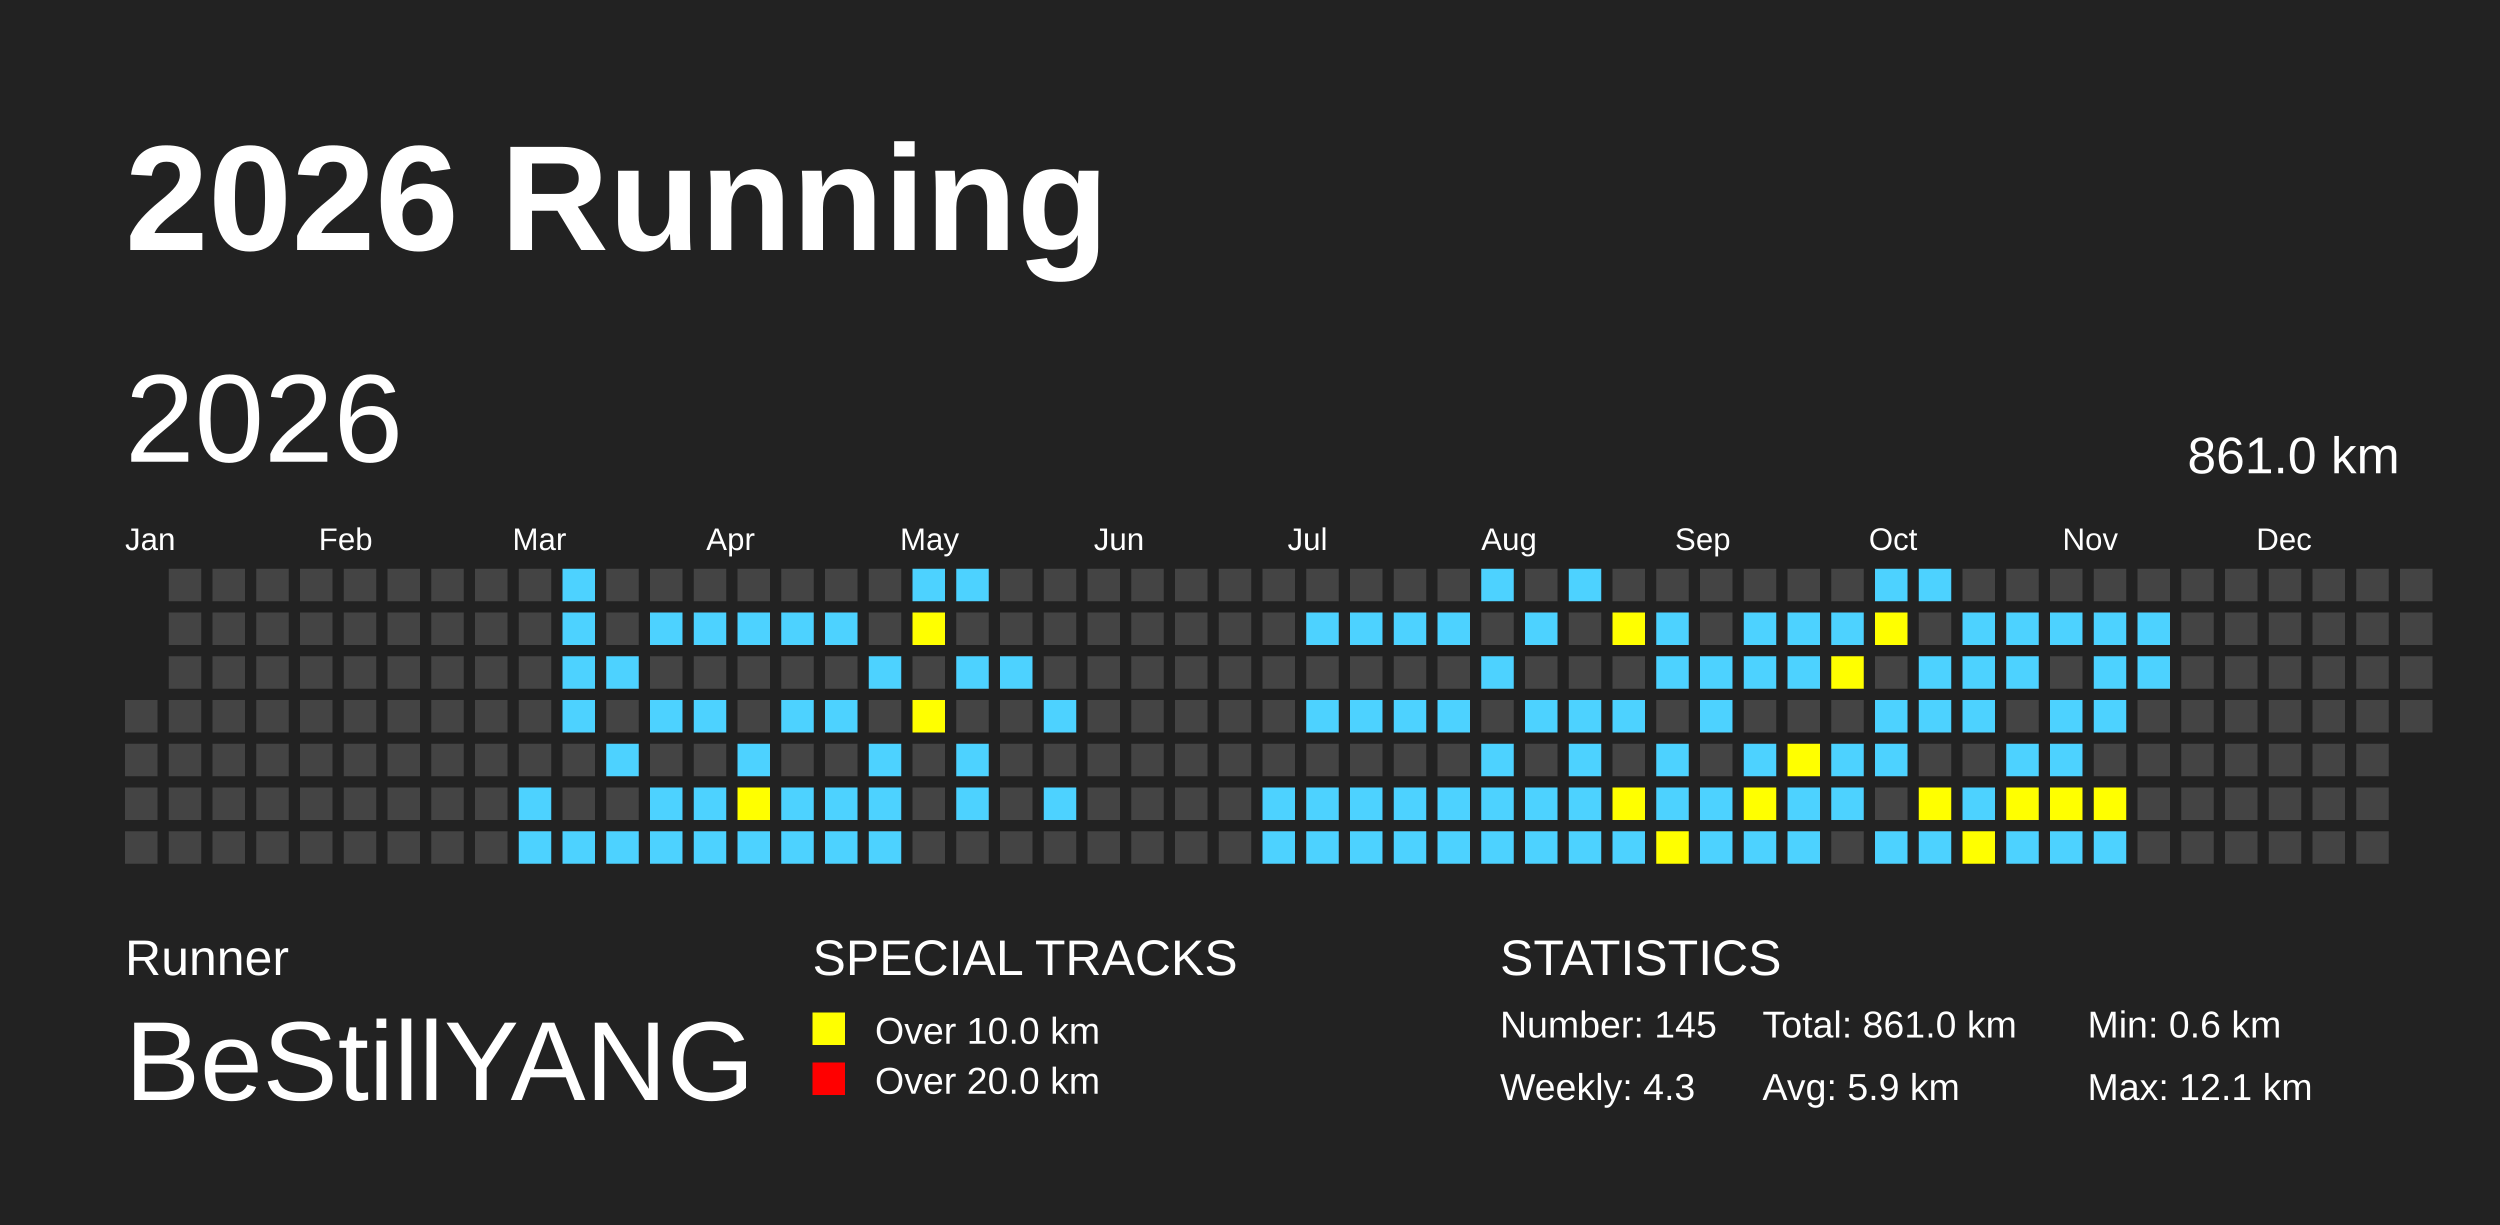
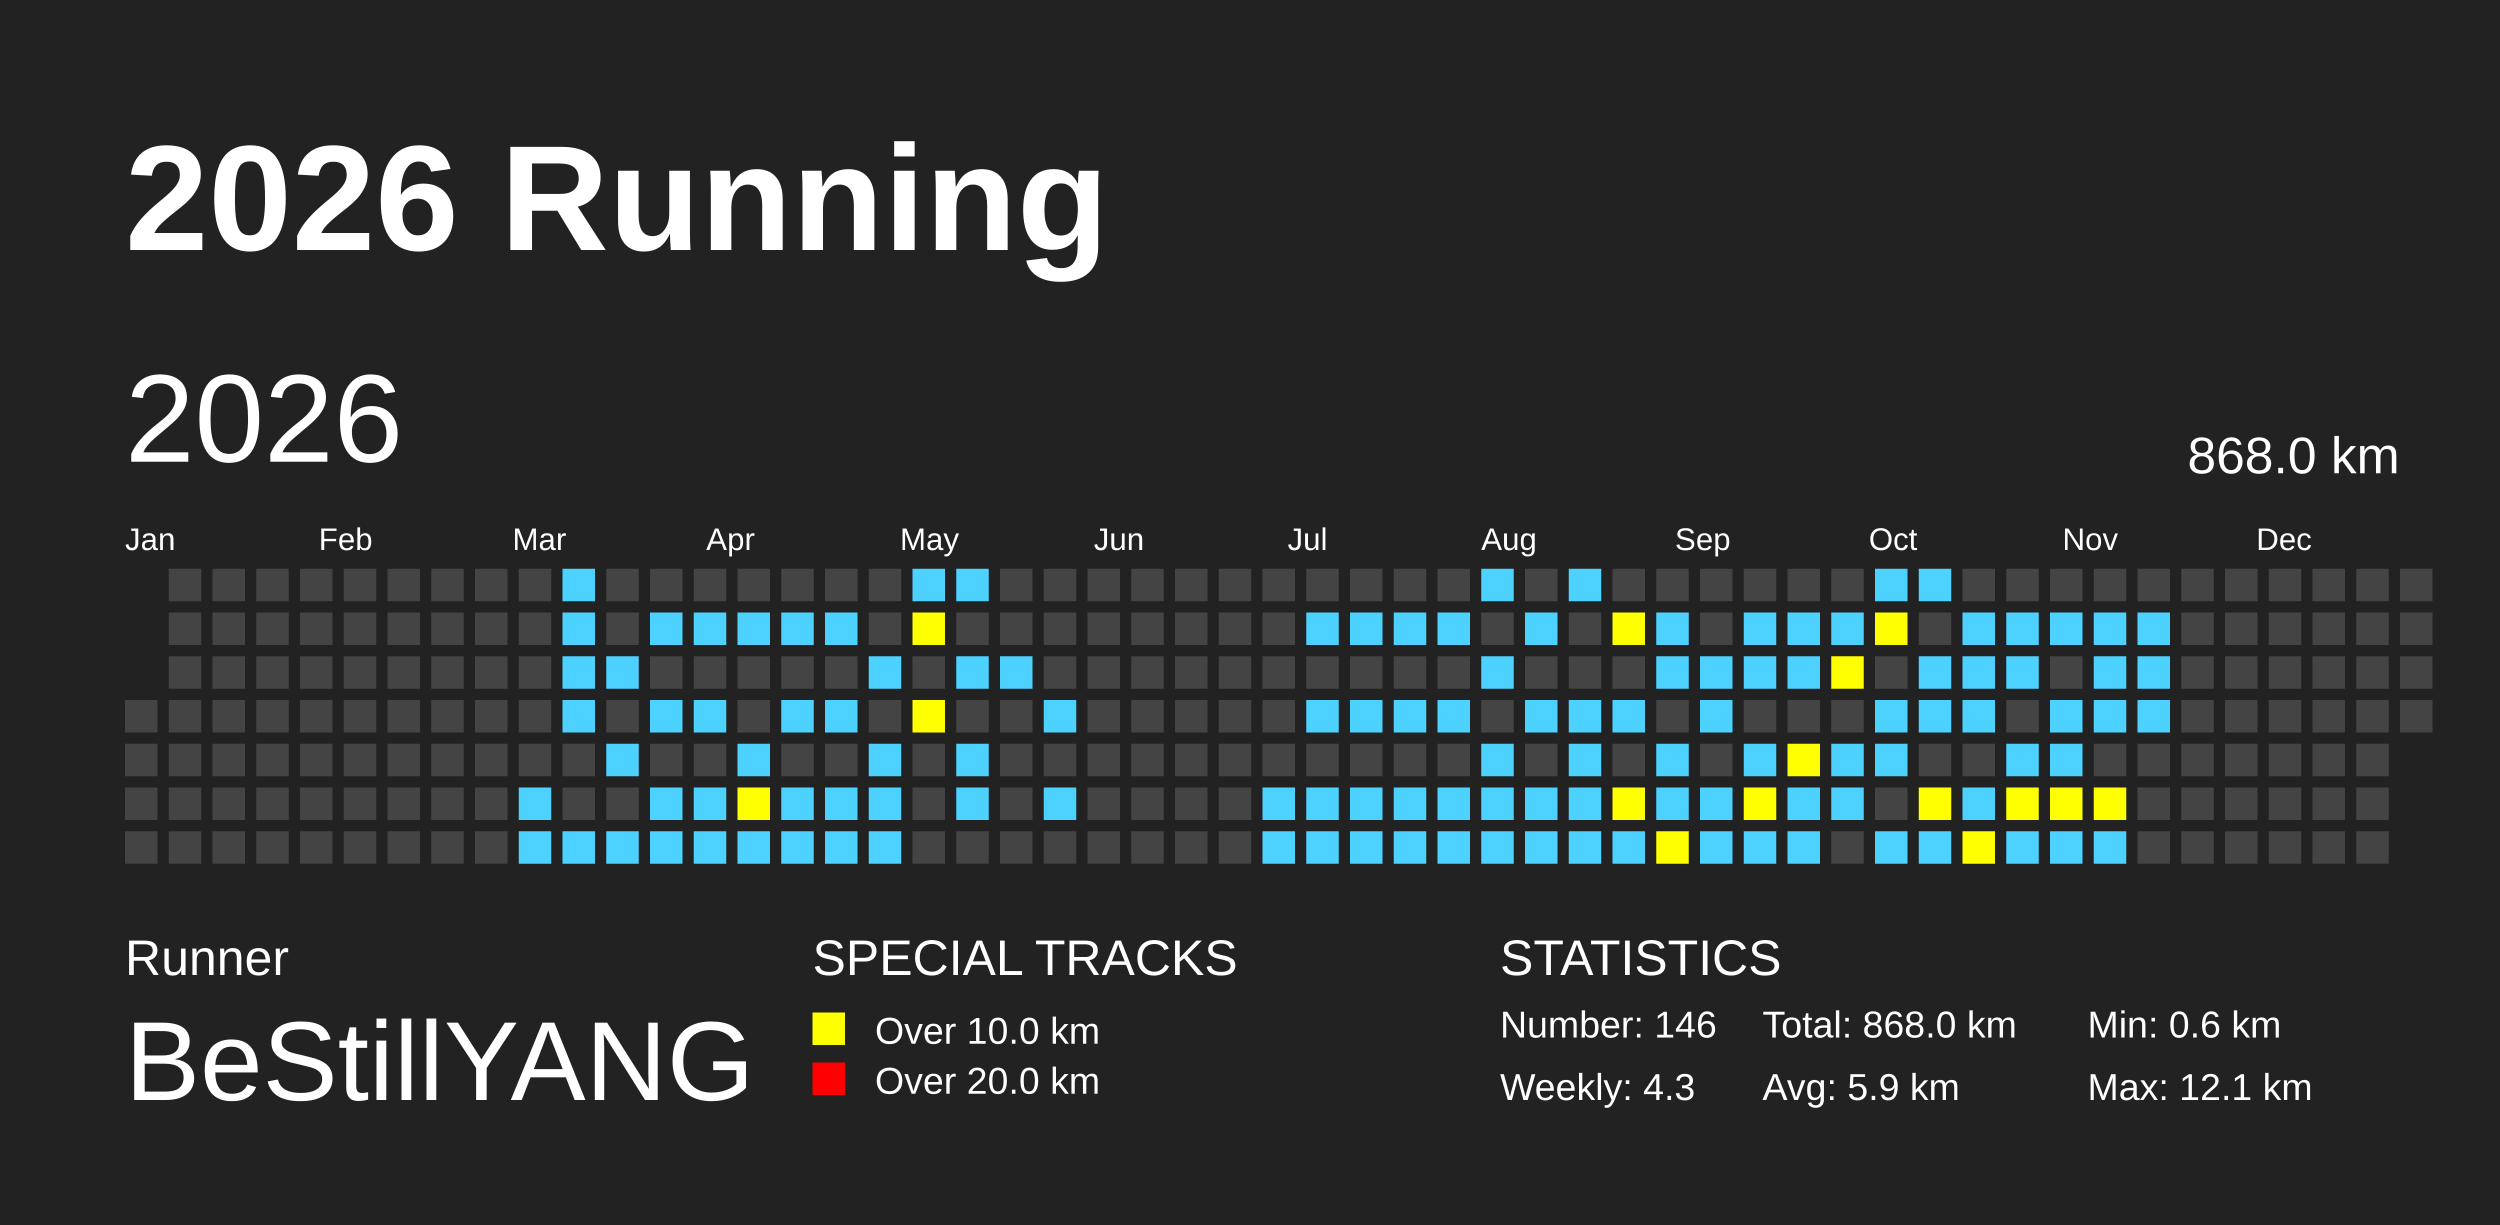
<svg xmlns="http://www.w3.org/2000/svg" baseProfile="full" height="98mm" version="1.1" viewBox="0,0,200,98" width="200mm">
  <defs>
    <pattern height="2" id="indoor-stripe" patternUnits="userSpaceOnUse" width="2">
      <line stroke="white" stroke-opacity="0.45" stroke-width="0.5" x1="0" x2="2" y1="2" y2="0" />
    </pattern>
  </defs>
  <rect fill="#222222" height="98" width="200" x="0" y="0" />
  <text fill="#FFFFFF" style="font-size:12px; font-family:Arial; font-weight:bold;" x="10" y="20">2026 Running</text>
  <text fill="#FFFFFF" style="font-size:4px; font-family:Arial" x="10" y="78">Runner</text>
  <text fill="#FFFFFF" style="font-size:9px; font-family:Arial" x="10" y="88">BeStillYANG</text>
  <text fill="#FFFFFF" style="font-size:4px; font-family:Arial" x="65" y="78">SPECIAL TRACKS</text>
  <rect fill="yellow" height="2.6" width="2.6" x="65" y="81" />
  <text fill="#FFFFFF" style="font-size:3px; font-family:Arial" x="70" y="83.5">Over 10.0 km</text>
  <rect fill="red" height="2.6" width="2.6" x="65" y="85" />
  <text fill="#FFFFFF" style="font-size:3px; font-family:Arial" x="70" y="87.5">Over 20.0 km</text>
  <text fill="#FFFFFF" style="font-size:4px; font-family:Arial" x="120" y="78">STATISTICS</text>
-   <text fill="#FFFFFF" style="font-size:3px; font-family:Arial" x="120" y="83">Number: 145</text>
+   <text fill="#FFFFFF" style="font-size:3px; font-family:Arial" x="120" y="83">Number: 146</text>
  <text fill="#FFFFFF" style="font-size:3px; font-family:Arial" x="120" y="88">Weekly: 4.3</text>
-   <text fill="#FFFFFF" style="font-size:3px; font-family:Arial" x="141" y="83">Total: 861.0 km</text>
+   <text fill="#FFFFFF" style="font-size:3px; font-family:Arial" x="141" y="83">Total: 868.0 km</text>
  <text fill="#FFFFFF" style="font-size:3px; font-family:Arial" x="141" y="88">Avg: 5.9 km</text>
  <text fill="#FFFFFF" style="font-size:3px; font-family:Arial" x="167" y="83">Min: 0.6 km</text>
  <text fill="#FFFFFF" style="font-size:3px; font-family:Arial" x="167" y="88">Max: 12.1 km</text>
  <text dominant-baseline="hanging" fill="#FFFFFF" style="font-size:10.0px; font-family:Arial;" x="10" y="30">2026</text>
-   <text dominant-baseline="hanging" fill="#FFFFFF" style="font-size:4.125px; font-family:Arial;" x="175" y="35">861.0 km</text>
+   <text dominant-baseline="hanging" fill="#FFFFFF" style="font-size:4.125px; font-family:Arial;" x="175" y="35">868.0 km</text>
  <text fill="#FFFFFF" style="font-size:2.5px; font-family:Arial" x="10.0" y="44">Jan</text>
  <text fill="#FFFFFF" style="font-size:2.5px; font-family:Arial" x="25.5" y="44">Feb</text>
  <text fill="#FFFFFF" style="font-size:2.5px; font-family:Arial" x="41.0" y="44">Mar</text>
  <text fill="#FFFFFF" style="font-size:2.5px; font-family:Arial" x="56.5" y="44">Apr</text>
  <text fill="#FFFFFF" style="font-size:2.5px; font-family:Arial" x="72.0" y="44">May</text>
  <text fill="#FFFFFF" style="font-size:2.5px; font-family:Arial" x="87.5" y="44">Jun</text>
  <text fill="#FFFFFF" style="font-size:2.5px; font-family:Arial" x="103.0" y="44">Jul</text>
  <text fill="#FFFFFF" style="font-size:2.5px; font-family:Arial" x="118.5" y="44">Aug</text>
  <text fill="#FFFFFF" style="font-size:2.5px; font-family:Arial" x="134.0" y="44">Sep</text>
  <text fill="#FFFFFF" style="font-size:2.5px; font-family:Arial" x="149.5" y="44">Oct</text>
  <text fill="#FFFFFF" style="font-size:2.5px; font-family:Arial" x="165.0" y="44">Nov</text>
  <text fill="#FFFFFF" style="font-size:2.5px; font-family:Arial" x="180.5" y="44">Dec</text>
  <rect fill="#444444" height="2.6" width="2.6" x="10.0" y="56.0" />
  <rect fill="#444444" height="2.6" width="2.6" x="10.0" y="59.5" />
  <rect fill="#444444" height="2.6" width="2.6" x="10.0" y="63.0" />
  <rect fill="#444444" height="2.6" width="2.6" x="10.0" y="66.5" />
  <rect fill="#444444" height="2.6" width="2.6" x="13.5" y="45.5" />
  <rect fill="#444444" height="2.6" width="2.6" x="13.5" y="49.0" />
  <rect fill="#444444" height="2.6" width="2.6" x="13.5" y="52.5" />
  <rect fill="#444444" height="2.6" width="2.6" x="13.5" y="56.0" />
  <rect fill="#444444" height="2.6" width="2.6" x="13.5" y="59.5" />
  <rect fill="#444444" height="2.6" width="2.6" x="13.5" y="63.0" />
  <rect fill="#444444" height="2.6" width="2.6" x="13.5" y="66.5" />
  <rect fill="#444444" height="2.6" width="2.6" x="17.0" y="45.5" />
  <rect fill="#444444" height="2.6" width="2.6" x="17.0" y="49.0" />
  <rect fill="#444444" height="2.6" width="2.6" x="17.0" y="52.5" />
  <rect fill="#444444" height="2.6" width="2.6" x="17.0" y="56.0" />
  <rect fill="#444444" height="2.6" width="2.6" x="17.0" y="59.5" />
  <rect fill="#444444" height="2.6" width="2.6" x="17.0" y="63.0" />
  <rect fill="#444444" height="2.6" width="2.6" x="17.0" y="66.5" />
  <rect fill="#444444" height="2.6" width="2.6" x="20.5" y="45.5" />
  <rect fill="#444444" height="2.6" width="2.6" x="20.5" y="49.0" />
  <rect fill="#444444" height="2.6" width="2.6" x="20.5" y="52.5" />
  <rect fill="#444444" height="2.6" width="2.6" x="20.5" y="56.0" />
  <rect fill="#444444" height="2.6" width="2.6" x="20.5" y="59.5" />
  <rect fill="#444444" height="2.6" width="2.6" x="20.5" y="63.0" />
  <rect fill="#444444" height="2.6" width="2.6" x="20.5" y="66.5" />
  <rect fill="#444444" height="2.6" width="2.6" x="24.0" y="45.5" />
  <rect fill="#444444" height="2.6" width="2.6" x="24.0" y="49.0" />
  <rect fill="#444444" height="2.6" width="2.6" x="24.0" y="52.5" />
  <rect fill="#444444" height="2.6" width="2.6" x="24.0" y="56.0" />
  <rect fill="#444444" height="2.6" width="2.6" x="24.0" y="59.5" />
  <rect fill="#444444" height="2.6" width="2.6" x="24.0" y="63.0" />
  <rect fill="#444444" height="2.6" width="2.6" x="24.0" y="66.5" />
  <rect fill="#444444" height="2.6" width="2.6" x="27.5" y="45.5" />
  <rect fill="#444444" height="2.6" width="2.6" x="27.5" y="49.0" />
  <rect fill="#444444" height="2.6" width="2.6" x="27.5" y="52.5" />
  <rect fill="#444444" height="2.6" width="2.6" x="27.5" y="56.0" />
  <rect fill="#444444" height="2.6" width="2.6" x="27.5" y="59.5" />
  <rect fill="#444444" height="2.6" width="2.6" x="27.5" y="63.0" />
  <rect fill="#444444" height="2.6" width="2.6" x="27.5" y="66.5" />
  <rect fill="#444444" height="2.6" width="2.6" x="31.0" y="45.5" />
  <rect fill="#444444" height="2.6" width="2.6" x="31.0" y="49.0" />
  <rect fill="#444444" height="2.6" width="2.6" x="31.0" y="52.5" />
  <rect fill="#444444" height="2.6" width="2.6" x="31.0" y="56.0" />
  <rect fill="#444444" height="2.6" width="2.6" x="31.0" y="59.5" />
  <rect fill="#444444" height="2.6" width="2.6" x="31.0" y="63.0" />
  <rect fill="#444444" height="2.6" width="2.6" x="31.0" y="66.5" />
  <rect fill="#444444" height="2.6" width="2.6" x="34.5" y="45.5" />
  <rect fill="#444444" height="2.6" width="2.6" x="34.5" y="49.0" />
  <rect fill="#444444" height="2.6" width="2.6" x="34.5" y="52.5" />
  <rect fill="#444444" height="2.6" width="2.6" x="34.5" y="56.0" />
  <rect fill="#444444" height="2.6" width="2.6" x="34.5" y="59.5" />
  <rect fill="#444444" height="2.6" width="2.6" x="34.5" y="63.0" />
  <rect fill="#444444" height="2.6" width="2.6" x="34.5" y="66.5" />
  <rect fill="#444444" height="2.6" width="2.6" x="38.0" y="45.5" />
  <rect fill="#444444" height="2.6" width="2.6" x="38.0" y="49.0" />
  <rect fill="#444444" height="2.6" width="2.6" x="38.0" y="52.5" />
  <rect fill="#444444" height="2.6" width="2.6" x="38.0" y="56.0" />
  <rect fill="#444444" height="2.6" width="2.6" x="38.0" y="59.5" />
  <rect fill="#444444" height="2.6" width="2.6" x="38.0" y="63.0" />
  <rect fill="#444444" height="2.6" width="2.6" x="38.0" y="66.5" />
  <rect fill="#444444" height="2.6" width="2.6" x="41.5" y="45.5" />
  <rect fill="#444444" height="2.6" width="2.6" x="41.5" y="49.0" />
  <rect fill="#444444" height="2.6" width="2.6" x="41.5" y="52.5" />
  <rect fill="#444444" height="2.6" width="2.6" x="41.5" y="56.0" />
  <rect fill="#444444" height="2.6" width="2.6" x="41.5" y="59.5" />
  <rect fill="#4DD2FF" height="2.6" width="2.6" x="41.5" y="63.0" />
  <rect fill="#4DD2FF" height="2.6" width="2.6" x="41.5" y="66.5" />
  <rect fill="#4DD2FF" height="2.6" width="2.6" x="45.0" y="45.5" />
  <rect fill="#4DD2FF" height="2.6" width="2.6" x="45.0" y="49.0" />
  <rect fill="#4DD2FF" height="2.6" width="2.6" x="45.0" y="52.5" />
  <rect fill="#4DD2FF" height="2.6" width="2.6" x="45.0" y="56.0" />
  <rect fill="#444444" height="2.6" width="2.6" x="45.0" y="59.5" />
  <rect fill="#444444" height="2.6" width="2.6" x="45.0" y="63.0" />
  <rect fill="#4DD2FF" height="2.6" width="2.6" x="45.0" y="66.5" />
  <rect fill="#444444" height="2.6" width="2.6" x="48.5" y="45.5" />
  <rect fill="#444444" height="2.6" width="2.6" x="48.5" y="49.0" />
  <rect fill="#4DD2FF" height="2.6" width="2.6" x="48.5" y="52.5" />
  <rect fill="#444444" height="2.6" width="2.6" x="48.5" y="56.0" />
  <rect fill="#4DD2FF" height="2.6" width="2.6" x="48.5" y="59.5" />
  <rect fill="#444444" height="2.6" width="2.6" x="48.5" y="63.0" />
  <rect fill="#4DD2FF" height="2.6" width="2.6" x="48.5" y="66.5" />
  <rect fill="#444444" height="2.6" width="2.6" x="52.0" y="45.5" />
  <rect fill="#4DD2FF" height="2.6" width="2.6" x="52.0" y="49.0" />
  <rect fill="#444444" height="2.6" width="2.6" x="52.0" y="52.5" />
  <rect fill="#4DD2FF" height="2.6" width="2.6" x="52.0" y="56.0" />
  <rect fill="#444444" height="2.6" width="2.6" x="52.0" y="59.5" />
  <rect fill="#4DD2FF" height="2.6" width="2.6" x="52.0" y="63.0" />
  <rect fill="#4DD2FF" height="2.6" width="2.6" x="52.0" y="66.5" />
  <rect fill="#444444" height="2.6" width="2.6" x="55.5" y="45.5" />
  <rect fill="#4DD2FF" height="2.6" width="2.6" x="55.5" y="49.0" />
  <rect fill="#444444" height="2.6" width="2.6" x="55.5" y="52.5" />
  <rect fill="#4DD2FF" height="2.6" width="2.6" x="55.5" y="56.0" />
  <rect fill="#444444" height="2.6" width="2.6" x="55.5" y="59.5" />
  <rect fill="#4DD2FF" height="2.6" width="2.6" x="55.5" y="63.0" />
  <rect fill="#4DD2FF" height="2.6" width="2.6" x="55.5" y="66.5" />
  <rect fill="#444444" height="2.6" width="2.6" x="59.0" y="45.5" />
  <rect fill="#4DD2FF" height="2.6" width="2.6" x="59.0" y="49.0" />
  <rect fill="#444444" height="2.6" width="2.6" x="59.0" y="52.5" />
  <rect fill="#444444" height="2.6" width="2.6" x="59.0" y="56.0" />
  <rect fill="#4DD2FF" height="2.6" width="2.6" x="59.0" y="59.5" />
  <rect fill="yellow" height="2.6" width="2.6" x="59.0" y="63.0" />
  <rect fill="#4DD2FF" height="2.6" width="2.6" x="59.0" y="66.5" />
  <rect fill="#444444" height="2.6" width="2.6" x="62.5" y="45.5" />
  <rect fill="#4DD2FF" height="2.6" width="2.6" x="62.5" y="49.0" />
  <rect fill="#444444" height="2.6" width="2.6" x="62.5" y="52.5" />
  <rect fill="#4DD2FF" height="2.6" width="2.6" x="62.5" y="56.0" />
  <rect fill="#444444" height="2.6" width="2.6" x="62.5" y="59.5" />
  <rect fill="#4DD2FF" height="2.6" width="2.6" x="62.5" y="63.0" />
  <rect fill="#4DD2FF" height="2.6" width="2.6" x="62.5" y="66.5" />
  <rect fill="#444444" height="2.6" width="2.6" x="66.0" y="45.5" />
  <rect fill="#4DD2FF" height="2.6" width="2.6" x="66.0" y="49.0" />
  <rect fill="#444444" height="2.6" width="2.6" x="66.0" y="52.5" />
  <rect fill="#4DD2FF" height="2.6" width="2.6" x="66.0" y="56.0" />
  <rect fill="#444444" height="2.6" width="2.6" x="66.0" y="59.5" />
  <rect fill="#4DD2FF" height="2.6" width="2.6" x="66.0" y="63.0" />
  <rect fill="#4DD2FF" height="2.6" width="2.6" x="66.0" y="66.5" />
  <rect fill="#444444" height="2.6" width="2.6" x="69.5" y="45.5" />
  <rect fill="#444444" height="2.6" width="2.6" x="69.5" y="49.0" />
  <rect fill="#4DD2FF" height="2.6" width="2.6" x="69.5" y="52.5" />
  <rect fill="#444444" height="2.6" width="2.6" x="69.5" y="56.0" />
  <rect fill="#4DD2FF" height="2.6" width="2.6" x="69.5" y="59.5" />
  <rect fill="#4DD2FF" height="2.6" width="2.6" x="69.5" y="63.0" />
  <rect fill="#4DD2FF" height="2.6" width="2.6" x="69.5" y="66.5" />
  <rect fill="#4DD2FF" height="2.6" width="2.6" x="73.0" y="45.5" />
  <rect fill="yellow" height="2.6" width="2.6" x="73.0" y="49.0" />
  <rect fill="#444444" height="2.6" width="2.6" x="73.0" y="52.5" />
  <rect fill="yellow" height="2.6" width="2.6" x="73.0" y="56.0" />
  <rect fill="#444444" height="2.6" width="2.6" x="73.0" y="59.5" />
  <rect fill="#444444" height="2.6" width="2.6" x="73.0" y="63.0" />
  <rect fill="#444444" height="2.6" width="2.6" x="73.0" y="66.5" />
  <rect fill="#4DD2FF" height="2.6" width="2.6" x="76.5" y="45.5" />
  <rect fill="#444444" height="2.6" width="2.6" x="76.5" y="49.0" />
  <rect fill="#4DD2FF" height="2.6" width="2.6" x="76.5" y="52.5" />
  <rect fill="#444444" height="2.6" width="2.6" x="76.5" y="56.0" />
  <rect fill="#4DD2FF" height="2.6" width="2.6" x="76.5" y="59.5" />
  <rect fill="#4DD2FF" height="2.6" width="2.6" x="76.5" y="63.0" />
  <rect fill="#444444" height="2.6" width="2.6" x="76.5" y="66.5" />
  <rect fill="#444444" height="2.6" width="2.6" x="80.0" y="45.5" />
  <rect fill="#444444" height="2.6" width="2.6" x="80.0" y="49.0" />
  <rect fill="#4DD2FF" height="2.6" width="2.6" x="80.0" y="52.5" />
  <rect fill="#444444" height="2.6" width="2.6" x="80.0" y="56.0" />
  <rect fill="#444444" height="2.6" width="2.6" x="80.0" y="59.5" />
  <rect fill="#444444" height="2.6" width="2.6" x="80.0" y="63.0" />
  <rect fill="#444444" height="2.6" width="2.6" x="80.0" y="66.5" />
  <rect fill="#444444" height="2.6" width="2.6" x="83.5" y="45.5" />
  <rect fill="#444444" height="2.6" width="2.6" x="83.5" y="49.0" />
  <rect fill="#444444" height="2.6" width="2.6" x="83.5" y="52.5" />
  <rect fill="#4DD2FF" height="2.6" width="2.6" x="83.5" y="56.0" />
  <rect fill="#444444" height="2.6" width="2.6" x="83.5" y="59.5" />
  <rect fill="#4DD2FF" height="2.6" width="2.6" x="83.5" y="63.0" />
  <rect fill="#444444" height="2.6" width="2.6" x="83.5" y="66.5" />
  <rect fill="#444444" height="2.6" width="2.6" x="87.0" y="45.5" />
  <rect fill="#444444" height="2.6" width="2.6" x="87.0" y="49.0" />
  <rect fill="#444444" height="2.6" width="2.6" x="87.0" y="52.5" />
  <rect fill="#444444" height="2.6" width="2.6" x="87.0" y="56.0" />
  <rect fill="#444444" height="2.6" width="2.6" x="87.0" y="59.5" />
  <rect fill="#444444" height="2.6" width="2.6" x="87.0" y="63.0" />
  <rect fill="#444444" height="2.6" width="2.6" x="87.0" y="66.5" />
  <rect fill="#444444" height="2.6" width="2.6" x="90.5" y="45.5" />
  <rect fill="#444444" height="2.6" width="2.6" x="90.5" y="49.0" />
  <rect fill="#444444" height="2.6" width="2.6" x="90.5" y="52.5" />
  <rect fill="#444444" height="2.6" width="2.6" x="90.5" y="56.0" />
  <rect fill="#444444" height="2.6" width="2.6" x="90.5" y="59.5" />
  <rect fill="#444444" height="2.6" width="2.6" x="90.5" y="63.0" />
  <rect fill="#444444" height="2.6" width="2.6" x="90.5" y="66.5" />
  <rect fill="#444444" height="2.6" width="2.6" x="94.0" y="45.5" />
  <rect fill="#444444" height="2.6" width="2.6" x="94.0" y="49.0" />
  <rect fill="#444444" height="2.6" width="2.6" x="94.0" y="52.5" />
  <rect fill="#444444" height="2.6" width="2.6" x="94.0" y="56.0" />
  <rect fill="#444444" height="2.6" width="2.6" x="94.0" y="59.5" />
  <rect fill="#444444" height="2.6" width="2.6" x="94.0" y="63.0" />
  <rect fill="#444444" height="2.6" width="2.6" x="94.0" y="66.5" />
  <rect fill="#444444" height="2.6" width="2.6" x="97.5" y="45.5" />
  <rect fill="#444444" height="2.6" width="2.6" x="97.5" y="49.0" />
  <rect fill="#444444" height="2.6" width="2.6" x="97.5" y="52.5" />
  <rect fill="#444444" height="2.6" width="2.6" x="97.5" y="56.0" />
  <rect fill="#444444" height="2.6" width="2.6" x="97.5" y="59.5" />
  <rect fill="#444444" height="2.6" width="2.6" x="97.5" y="63.0" />
  <rect fill="#444444" height="2.6" width="2.6" x="97.5" y="66.5" />
  <rect fill="#444444" height="2.6" width="2.6" x="101.0" y="45.5" />
  <rect fill="#444444" height="2.6" width="2.6" x="101.0" y="49.0" />
  <rect fill="#444444" height="2.6" width="2.6" x="101.0" y="52.5" />
  <rect fill="#444444" height="2.6" width="2.6" x="101.0" y="56.0" />
  <rect fill="#444444" height="2.6" width="2.6" x="101.0" y="59.5" />
  <rect fill="#4DD2FF" height="2.6" width="2.6" x="101.0" y="63.0" />
  <rect fill="#4DD2FF" height="2.6" width="2.6" x="101.0" y="66.5" />
  <rect fill="#444444" height="2.6" width="2.6" x="104.5" y="45.5" />
  <rect fill="#4DD2FF" height="2.6" width="2.6" x="104.5" y="49.0" />
  <rect fill="#444444" height="2.6" width="2.6" x="104.5" y="52.5" />
  <rect fill="#4DD2FF" height="2.6" width="2.6" x="104.5" y="56.0" />
  <rect fill="#444444" height="2.6" width="2.6" x="104.5" y="59.5" />
  <rect fill="#4DD2FF" height="2.6" width="2.6" x="104.5" y="63.0" />
  <rect fill="#4DD2FF" height="2.6" width="2.6" x="104.5" y="66.5" />
  <rect fill="#444444" height="2.6" width="2.6" x="108.0" y="45.5" />
  <rect fill="#4DD2FF" height="2.6" width="2.6" x="108.0" y="49.0" />
  <rect fill="#444444" height="2.6" width="2.6" x="108.0" y="52.5" />
  <rect fill="#4DD2FF" height="2.6" width="2.6" x="108.0" y="56.0" />
  <rect fill="#444444" height="2.6" width="2.6" x="108.0" y="59.5" />
  <rect fill="#4DD2FF" height="2.6" width="2.6" x="108.0" y="63.0" />
  <rect fill="#4DD2FF" height="2.6" width="2.6" x="108.0" y="66.5" />
  <rect fill="#444444" height="2.6" width="2.6" x="111.5" y="45.5" />
  <rect fill="#4DD2FF" height="2.6" width="2.6" x="111.5" y="49.0" />
  <rect fill="#444444" height="2.6" width="2.6" x="111.5" y="52.5" />
  <rect fill="#4DD2FF" height="2.6" width="2.6" x="111.5" y="56.0" />
  <rect fill="#444444" height="2.6" width="2.6" x="111.5" y="59.5" />
  <rect fill="#4DD2FF" height="2.6" width="2.6" x="111.5" y="63.0" />
  <rect fill="#4DD2FF" height="2.6" width="2.6" x="111.5" y="66.5" />
  <rect fill="#444444" height="2.6" width="2.6" x="115.0" y="45.5" />
  <rect fill="#4DD2FF" height="2.6" width="2.6" x="115.0" y="49.0" />
  <rect fill="#444444" height="2.6" width="2.6" x="115.0" y="52.5" />
  <rect fill="#4DD2FF" height="2.6" width="2.6" x="115.0" y="56.0" />
  <rect fill="#444444" height="2.6" width="2.6" x="115.0" y="59.5" />
  <rect fill="#4DD2FF" height="2.6" width="2.6" x="115.0" y="63.0" />
  <rect fill="#4DD2FF" height="2.6" width="2.6" x="115.0" y="66.5" />
  <rect fill="#4DD2FF" height="2.6" width="2.6" x="118.5" y="45.5" />
  <rect fill="#444444" height="2.6" width="2.6" x="118.5" y="49.0" />
  <rect fill="#4DD2FF" height="2.6" width="2.6" x="118.5" y="52.5" />
  <rect fill="#444444" height="2.6" width="2.6" x="118.5" y="56.0" />
  <rect fill="#4DD2FF" height="2.6" width="2.6" x="118.5" y="59.5" />
  <rect fill="#4DD2FF" height="2.6" width="2.6" x="118.5" y="63.0" />
  <rect fill="#4DD2FF" height="2.6" width="2.6" x="118.5" y="66.5" />
  <rect fill="#444444" height="2.6" width="2.6" x="122.0" y="45.5" />
  <rect fill="#4DD2FF" height="2.6" width="2.6" x="122.0" y="49.0" />
  <rect fill="#444444" height="2.6" width="2.6" x="122.0" y="52.5" />
  <rect fill="#4DD2FF" height="2.6" width="2.6" x="122.0" y="56.0" />
  <rect fill="#444444" height="2.6" width="2.6" x="122.0" y="59.5" />
  <rect fill="#4DD2FF" height="2.6" width="2.6" x="122.0" y="63.0" />
  <rect fill="#4DD2FF" height="2.6" width="2.6" x="122.0" y="66.5" />
  <rect fill="#4DD2FF" height="2.6" width="2.6" x="125.5" y="45.5" />
  <rect fill="#444444" height="2.6" width="2.6" x="125.5" y="49.0" />
  <rect fill="#444444" height="2.6" width="2.6" x="125.5" y="52.5" />
  <rect fill="#4DD2FF" height="2.6" width="2.6" x="125.5" y="56.0" />
  <rect fill="#4DD2FF" height="2.6" width="2.6" x="125.5" y="59.5" />
  <rect fill="#4DD2FF" height="2.6" width="2.6" x="125.5" y="63.0" />
  <rect fill="#4DD2FF" height="2.6" width="2.6" x="125.5" y="66.5" />
  <rect fill="#444444" height="2.6" width="2.6" x="129.0" y="45.5" />
  <rect fill="yellow" height="2.6" width="2.6" x="129.0" y="49.0" />
  <rect fill="#444444" height="2.6" width="2.6" x="129.0" y="52.5" />
  <rect fill="#4DD2FF" height="2.6" width="2.6" x="129.0" y="56.0" />
  <rect fill="#444444" height="2.6" width="2.6" x="129.0" y="59.5" />
  <rect fill="yellow" height="2.6" width="2.6" x="129.0" y="63.0" />
  <rect fill="#4DD2FF" height="2.6" width="2.6" x="129.0" y="66.5" />
  <rect fill="#444444" height="2.6" width="2.6" x="132.5" y="45.5" />
  <rect fill="#4DD2FF" height="2.6" width="2.6" x="132.5" y="49.0" />
  <rect fill="#4DD2FF" height="2.6" width="2.6" x="132.5" y="52.5" />
  <rect fill="#444444" height="2.6" width="2.6" x="132.5" y="56.0" />
  <rect fill="#4DD2FF" height="2.6" width="2.6" x="132.5" y="59.5" />
  <rect fill="#4DD2FF" height="2.6" width="2.6" x="132.5" y="63.0" />
  <rect fill="yellow" height="2.6" width="2.6" x="132.5" y="66.5" />
  <rect fill="#444444" height="2.6" width="2.6" x="136.0" y="45.5" />
  <rect fill="#444444" height="2.6" width="2.6" x="136.0" y="49.0" />
  <rect fill="#4DD2FF" height="2.6" width="2.6" x="136.0" y="52.5" />
  <rect fill="#4DD2FF" height="2.6" width="2.6" x="136.0" y="56.0" />
  <rect fill="#444444" height="2.6" width="2.6" x="136.0" y="59.5" />
  <rect fill="#4DD2FF" height="2.6" width="2.6" x="136.0" y="63.0" />
  <rect fill="#4DD2FF" height="2.6" width="2.6" x="136.0" y="66.5" />
  <rect fill="#444444" height="2.6" width="2.6" x="139.5" y="45.5" />
  <rect fill="#4DD2FF" height="2.6" width="2.6" x="139.5" y="49.0" />
  <rect fill="#4DD2FF" height="2.6" width="2.6" x="139.5" y="52.5" />
  <rect fill="#444444" height="2.6" width="2.6" x="139.5" y="56.0" />
  <rect fill="#4DD2FF" height="2.6" width="2.6" x="139.5" y="59.5" />
  <rect fill="yellow" height="2.6" width="2.6" x="139.5" y="63.0" />
  <rect fill="#4DD2FF" height="2.6" width="2.6" x="139.5" y="66.5" />
  <rect fill="#444444" height="2.6" width="2.6" x="143.0" y="45.5" />
  <rect fill="#4DD2FF" height="2.6" width="2.6" x="143.0" y="49.0" />
  <rect fill="#4DD2FF" height="2.6" width="2.6" x="143.0" y="52.5" />
  <rect fill="#444444" height="2.6" width="2.6" x="143.0" y="56.0" />
  <rect fill="yellow" height="2.6" width="2.6" x="143.0" y="59.5" />
  <rect fill="#4DD2FF" height="2.6" width="2.6" x="143.0" y="63.0" />
  <rect fill="#4DD2FF" height="2.6" width="2.6" x="143.0" y="66.5" />
  <rect fill="#444444" height="2.6" width="2.6" x="146.5" y="45.5" />
  <rect fill="#4DD2FF" height="2.6" width="2.6" x="146.5" y="49.0" />
  <rect fill="yellow" height="2.6" width="2.6" x="146.5" y="52.5" />
  <rect fill="#444444" height="2.6" width="2.6" x="146.5" y="56.0" />
  <rect fill="#4DD2FF" height="2.6" width="2.6" x="146.5" y="59.5" />
  <rect fill="#4DD2FF" height="2.6" width="2.6" x="146.5" y="63.0" />
  <rect fill="#444444" height="2.6" width="2.6" x="146.5" y="66.5" />
  <rect fill="#4DD2FF" height="2.6" width="2.6" x="150.0" y="45.5" />
  <rect fill="yellow" height="2.6" width="2.6" x="150.0" y="49.0" />
  <rect fill="#444444" height="2.6" width="2.6" x="150.0" y="52.5" />
  <rect fill="#4DD2FF" height="2.6" width="2.6" x="150.0" y="56.0" />
  <rect fill="#4DD2FF" height="2.6" width="2.6" x="150.0" y="59.5" />
  <rect fill="#444444" height="2.6" width="2.6" x="150.0" y="63.0" />
  <rect fill="#4DD2FF" height="2.6" width="2.6" x="150.0" y="66.5" />
  <rect fill="#4DD2FF" height="2.6" width="2.6" x="153.5" y="45.5" />
  <rect fill="#444444" height="2.6" width="2.6" x="153.5" y="49.0" />
  <rect fill="#4DD2FF" height="2.6" width="2.6" x="153.5" y="52.5" />
  <rect fill="#4DD2FF" height="2.6" width="2.6" x="153.5" y="56.0" />
  <rect fill="#444444" height="2.6" width="2.6" x="153.5" y="59.5" />
  <rect fill="yellow" height="2.6" width="2.6" x="153.5" y="63.0" />
  <rect fill="#4DD2FF" height="2.6" width="2.6" x="153.5" y="66.5" />
  <rect fill="#444444" height="2.6" width="2.6" x="157.0" y="45.5" />
  <rect fill="#4DD2FF" height="2.6" width="2.6" x="157.0" y="49.0" />
  <rect fill="#4DD2FF" height="2.6" width="2.6" x="157.0" y="52.5" />
  <rect fill="#4DD2FF" height="2.6" width="2.6" x="157.0" y="56.0" />
  <rect fill="#444444" height="2.6" width="2.6" x="157.0" y="59.5" />
  <rect fill="#4DD2FF" height="2.6" width="2.6" x="157.0" y="63.0" />
  <rect fill="yellow" height="2.6" width="2.6" x="157.0" y="66.5" />
  <rect fill="#444444" height="2.6" width="2.6" x="160.5" y="45.5" />
  <rect fill="#4DD2FF" height="2.6" width="2.6" x="160.5" y="49.0" />
  <rect fill="#4DD2FF" height="2.6" width="2.6" x="160.5" y="52.5" />
  <rect fill="#444444" height="2.6" width="2.6" x="160.5" y="56.0" />
  <rect fill="#4DD2FF" height="2.6" width="2.6" x="160.5" y="59.5" />
  <rect fill="yellow" height="2.6" width="2.6" x="160.5" y="63.0" />
  <rect fill="#4DD2FF" height="2.6" width="2.6" x="160.5" y="66.5" />
  <rect fill="#444444" height="2.6" width="2.6" x="164.0" y="45.5" />
  <rect fill="#4DD2FF" height="2.6" width="2.6" x="164.0" y="49.0" />
  <rect fill="#444444" height="2.6" width="2.6" x="164.0" y="52.5" />
  <rect fill="#4DD2FF" height="2.6" width="2.6" x="164.0" y="56.0" />
  <rect fill="#4DD2FF" height="2.6" width="2.6" x="164.0" y="59.5" />
  <rect fill="yellow" height="2.6" width="2.6" x="164.0" y="63.0" />
  <rect fill="#4DD2FF" height="2.6" width="2.6" x="164.0" y="66.5" />
  <rect fill="#444444" height="2.6" width="2.6" x="167.5" y="45.5" />
  <rect fill="#4DD2FF" height="2.6" width="2.6" x="167.5" y="49.0" />
  <rect fill="#4DD2FF" height="2.6" width="2.6" x="167.5" y="52.5" />
  <rect fill="#4DD2FF" height="2.6" width="2.6" x="167.5" y="56.0" />
  <rect fill="#444444" height="2.6" width="2.6" x="167.5" y="59.5" />
  <rect fill="yellow" height="2.6" width="2.6" x="167.5" y="63.0" />
  <rect fill="#4DD2FF" height="2.6" width="2.6" x="167.5" y="66.5" />
  <rect fill="#444444" height="2.6" width="2.6" x="171.0" y="45.5" />
  <rect fill="#4DD2FF" height="2.6" width="2.6" x="171.0" y="49.0" />
  <rect fill="#4DD2FF" height="2.6" width="2.6" x="171.0" y="52.5" />
-   <rect fill="#444444" height="2.6" width="2.6" x="171.0" y="56.0" />
+   <rect fill="#4DD2FF" height="2.6" width="2.6" x="171.0" y="56.0" />
  <rect fill="#444444" height="2.6" width="2.6" x="171.0" y="59.5" />
  <rect fill="#444444" height="2.6" width="2.6" x="171.0" y="63.0" />
  <rect fill="#444444" height="2.6" width="2.6" x="171.0" y="66.5" />
  <rect fill="#444444" height="2.6" width="2.6" x="174.5" y="45.5" />
  <rect fill="#444444" height="2.6" width="2.6" x="174.5" y="49.0" />
  <rect fill="#444444" height="2.6" width="2.6" x="174.5" y="52.5" />
  <rect fill="#444444" height="2.6" width="2.6" x="174.5" y="56.0" />
  <rect fill="#444444" height="2.6" width="2.6" x="174.5" y="59.5" />
  <rect fill="#444444" height="2.6" width="2.6" x="174.5" y="63.0" />
  <rect fill="#444444" height="2.6" width="2.6" x="174.5" y="66.5" />
  <rect fill="#444444" height="2.6" width="2.6" x="178.0" y="45.5" />
  <rect fill="#444444" height="2.6" width="2.6" x="178.0" y="49.0" />
  <rect fill="#444444" height="2.6" width="2.6" x="178.0" y="52.5" />
  <rect fill="#444444" height="2.6" width="2.6" x="178.0" y="56.0" />
  <rect fill="#444444" height="2.6" width="2.6" x="178.0" y="59.5" />
  <rect fill="#444444" height="2.6" width="2.6" x="178.0" y="63.0" />
  <rect fill="#444444" height="2.6" width="2.6" x="178.0" y="66.5" />
  <rect fill="#444444" height="2.6" width="2.6" x="181.5" y="45.5" />
  <rect fill="#444444" height="2.6" width="2.6" x="181.5" y="49.0" />
  <rect fill="#444444" height="2.6" width="2.6" x="181.5" y="52.5" />
  <rect fill="#444444" height="2.6" width="2.6" x="181.5" y="56.0" />
  <rect fill="#444444" height="2.6" width="2.6" x="181.5" y="59.5" />
  <rect fill="#444444" height="2.6" width="2.6" x="181.5" y="63.0" />
  <rect fill="#444444" height="2.6" width="2.6" x="181.5" y="66.5" />
  <rect fill="#444444" height="2.6" width="2.6" x="185.0" y="45.5" />
  <rect fill="#444444" height="2.6" width="2.6" x="185.0" y="49.0" />
  <rect fill="#444444" height="2.6" width="2.6" x="185.0" y="52.5" />
  <rect fill="#444444" height="2.6" width="2.6" x="185.0" y="56.0" />
  <rect fill="#444444" height="2.6" width="2.6" x="185.0" y="59.5" />
  <rect fill="#444444" height="2.6" width="2.6" x="185.0" y="63.0" />
  <rect fill="#444444" height="2.6" width="2.6" x="185.0" y="66.5" />
  <rect fill="#444444" height="2.6" width="2.6" x="188.5" y="45.5" />
  <rect fill="#444444" height="2.6" width="2.6" x="188.5" y="49.0" />
  <rect fill="#444444" height="2.6" width="2.6" x="188.5" y="52.5" />
  <rect fill="#444444" height="2.6" width="2.6" x="188.5" y="56.0" />
  <rect fill="#444444" height="2.6" width="2.6" x="188.5" y="59.5" />
  <rect fill="#444444" height="2.6" width="2.6" x="188.5" y="63.0" />
  <rect fill="#444444" height="2.6" width="2.6" x="188.5" y="66.5" />
  <rect fill="#444444" height="2.6" width="2.6" x="192.0" y="45.5" />
  <rect fill="#444444" height="2.6" width="2.6" x="192.0" y="49.0" />
  <rect fill="#444444" height="2.6" width="2.6" x="192.0" y="52.5" />
  <rect fill="#444444" height="2.6" width="2.6" x="192.0" y="56.0" />
</svg>
